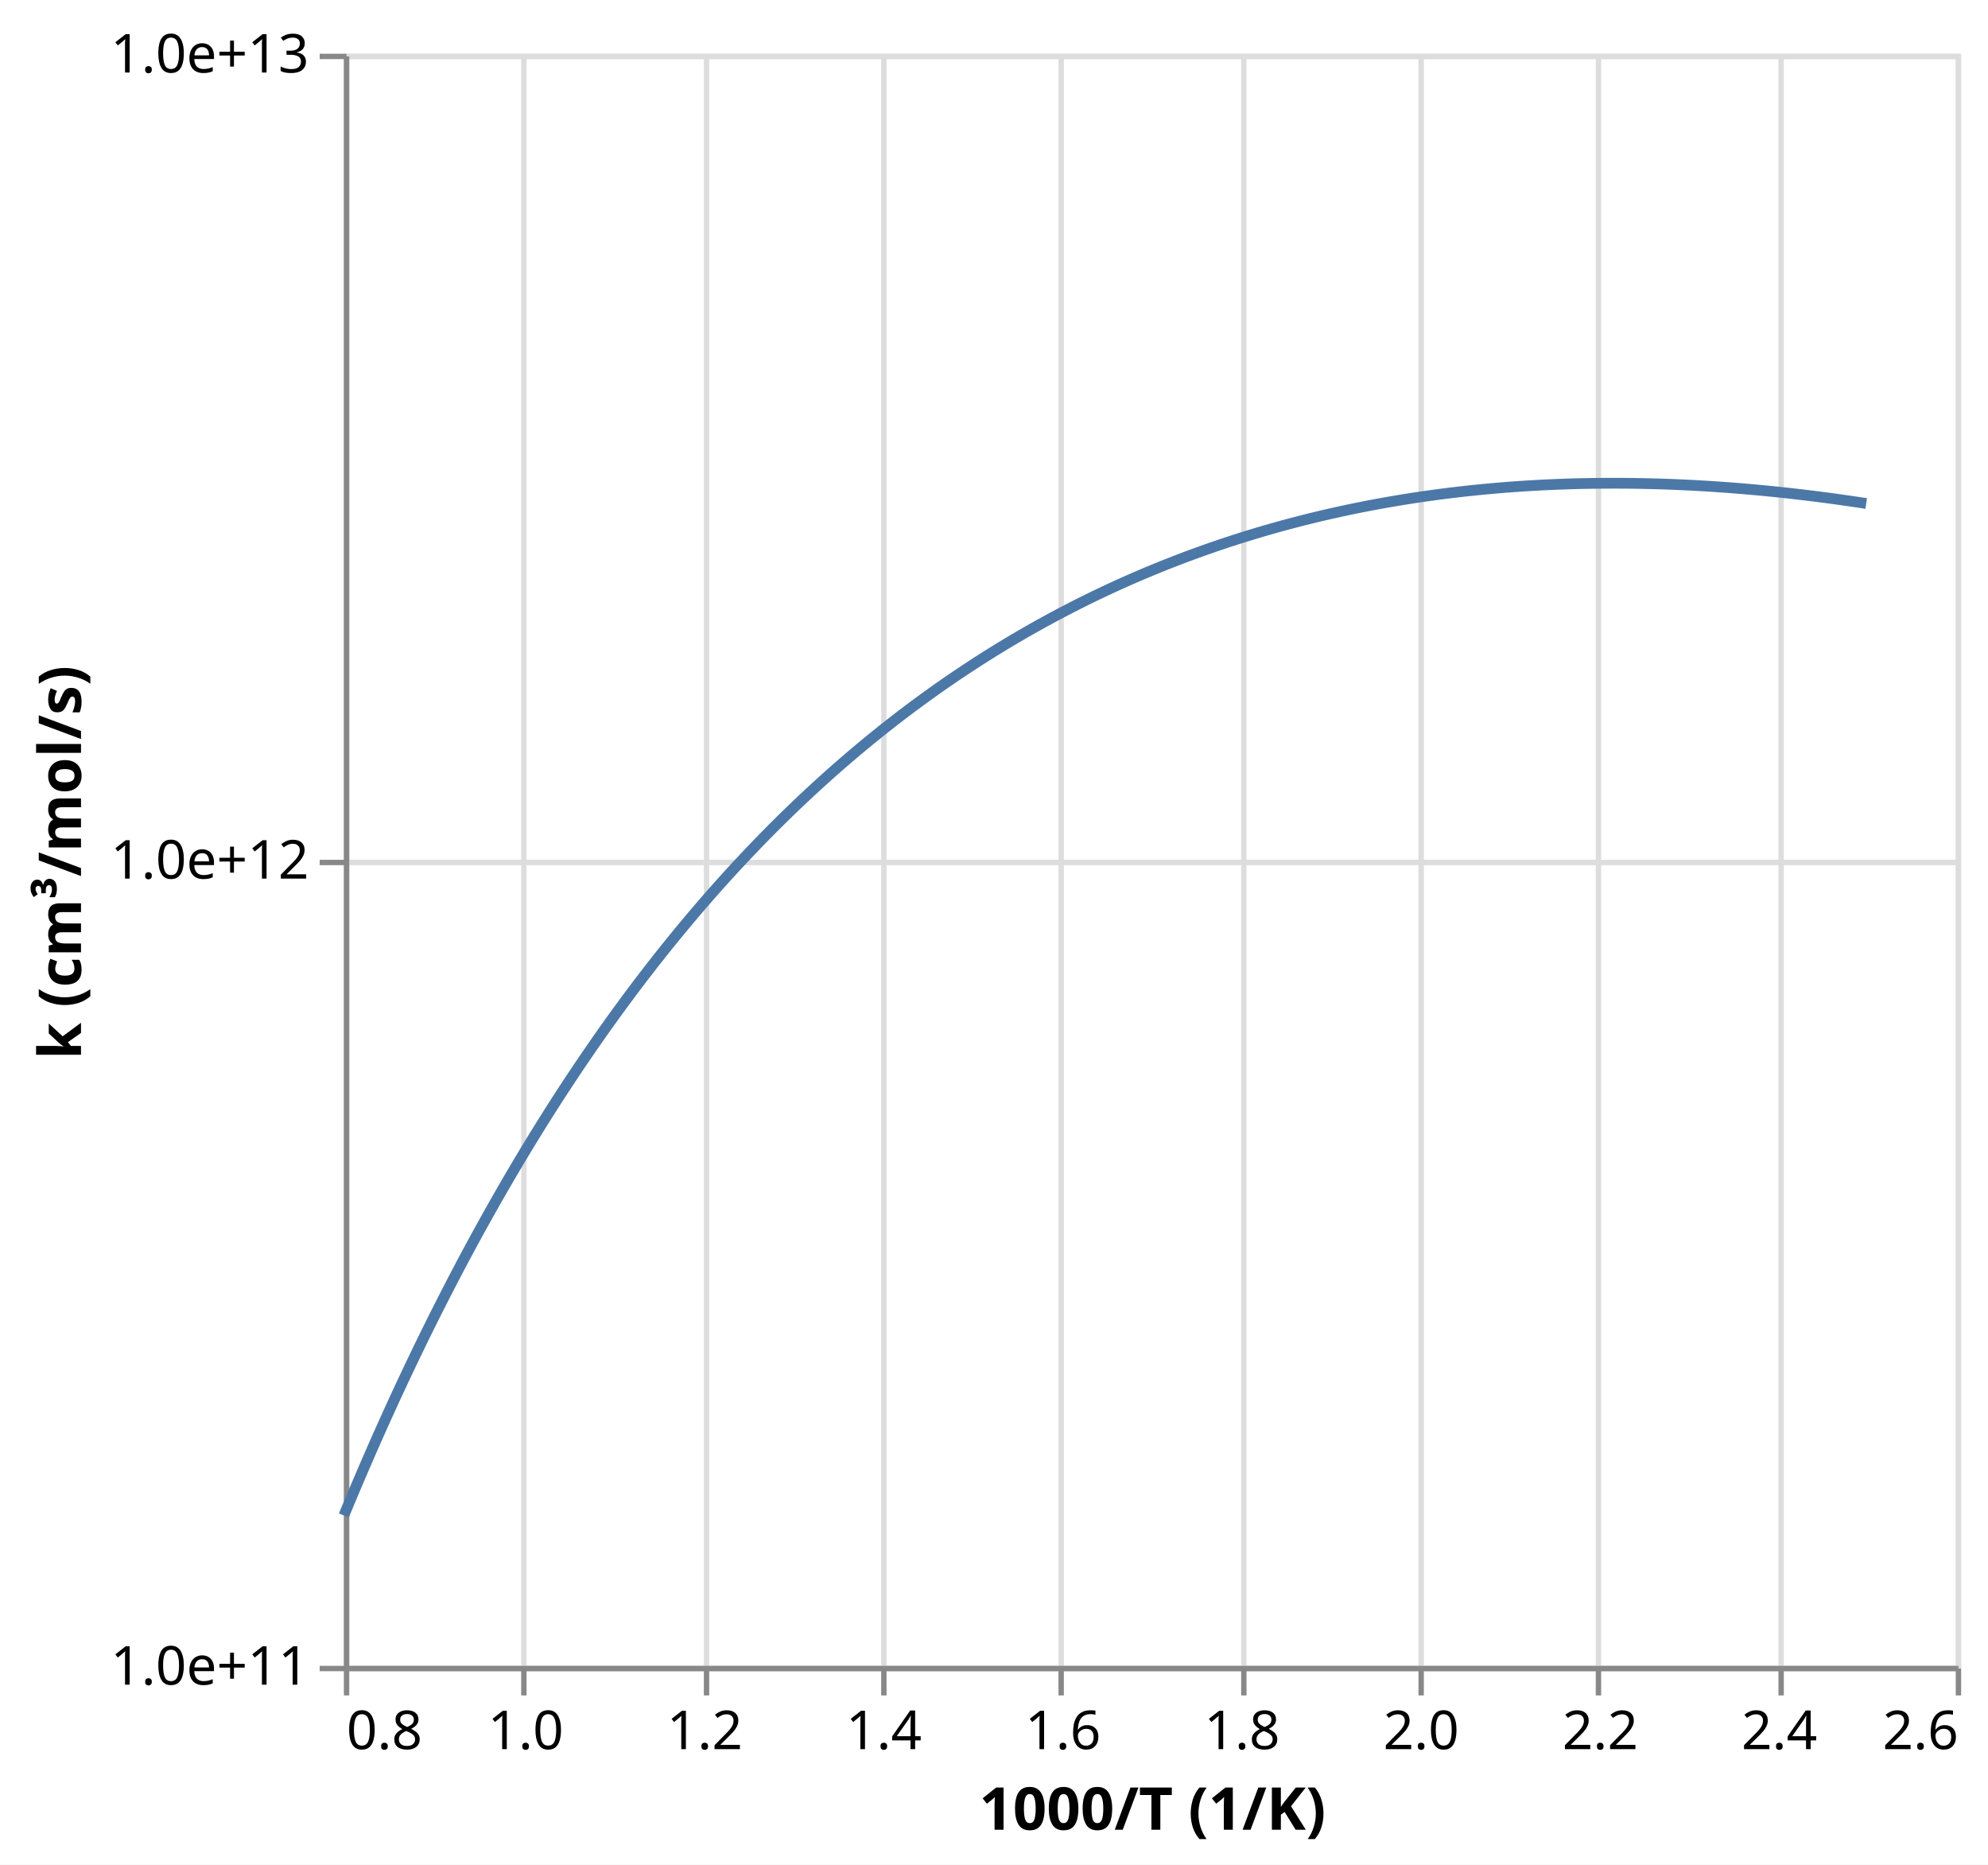
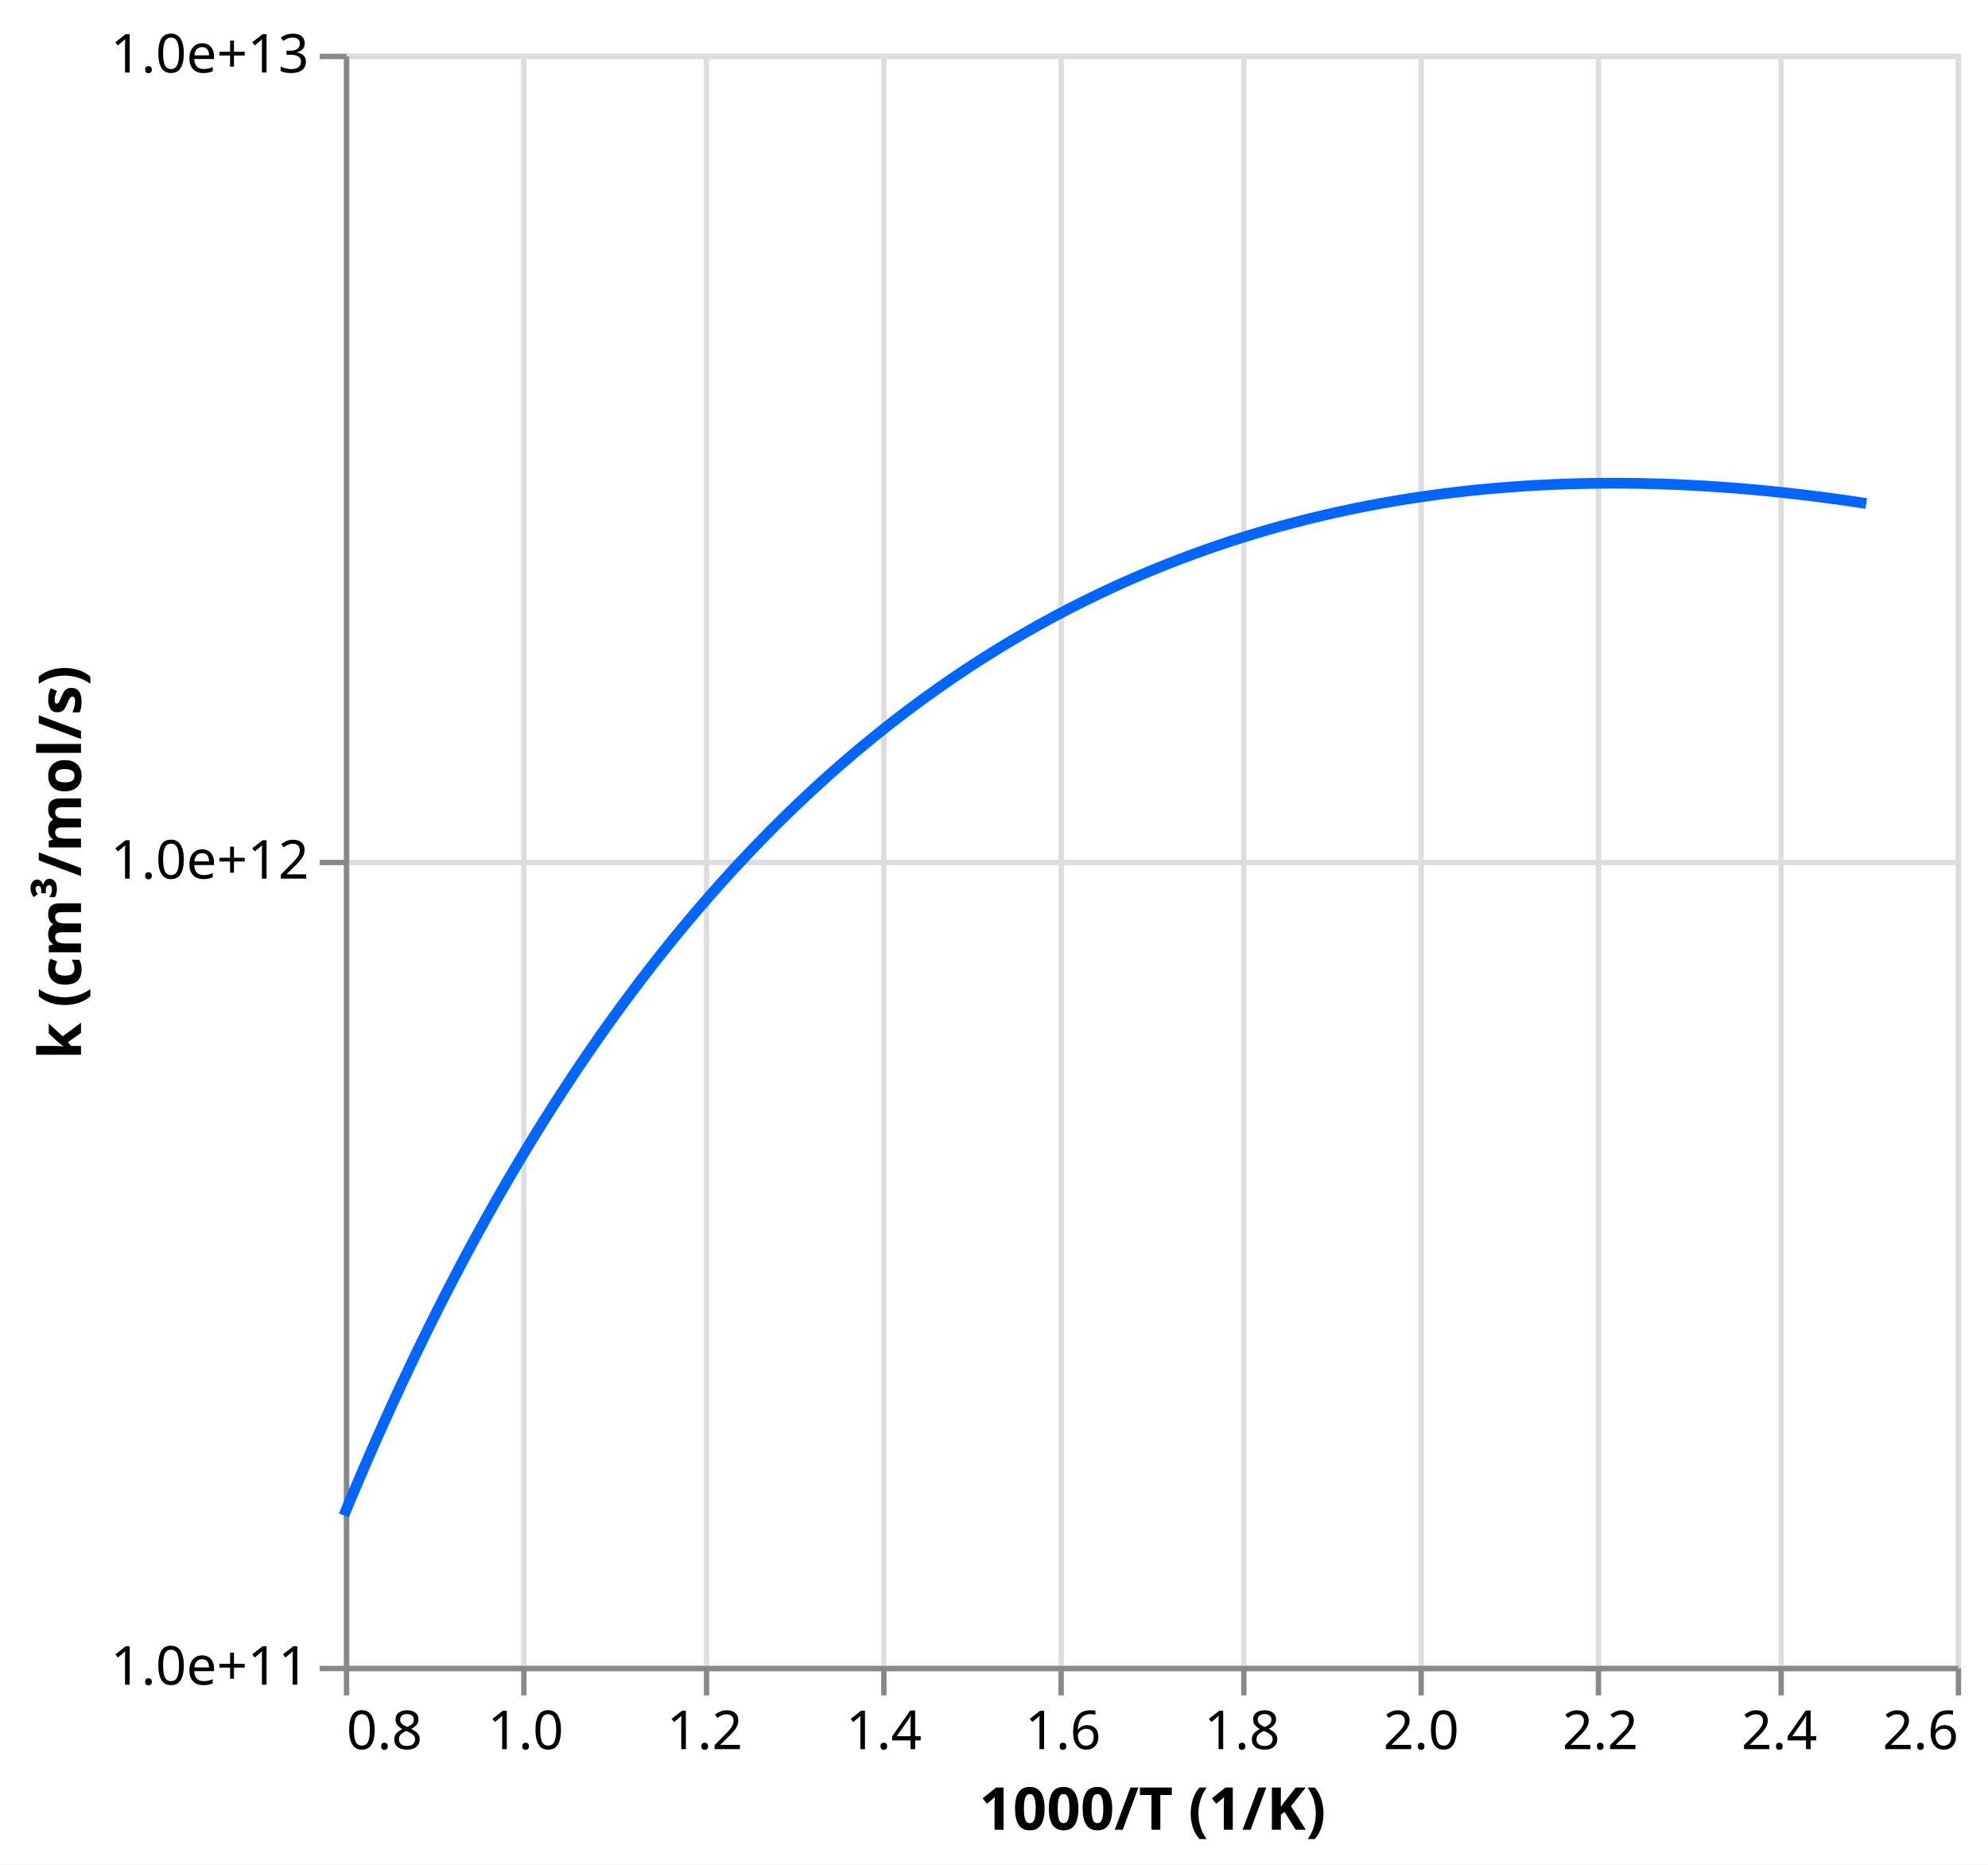
<svg xmlns="http://www.w3.org/2000/svg" version="1.1" class="marks" width="370" height="347" viewBox="0 0 370 347">
  <rect width="370" height="347" fill="white" />
  <g fill="none" stroke-miterlimit="10" transform="translate(64,10)">
    <g class="mark-group role-frame root" role="graphics-object" aria-roledescription="group mark container">
      <g transform="translate(0,0)">
        <path class="background" aria-hidden="true" d="M0.5,0.5h300v300h-300Z" stroke="#ddd" />
        <g>
          <g class="mark-group role-axis" aria-hidden="true">
            <g transform="translate(0.5,300.5)">
              <path class="background" aria-hidden="true" d="M0,0h0v0h0Z" pointer-events="none" />
              <g>
                <g class="mark-rule role-axis-grid" pointer-events="none">
                  <line transform="translate(0,-300)" x2="0" y2="300" stroke="#ddd" stroke-width="1" opacity="1" />
                  <line transform="translate(33,-300)" x2="0" y2="300" stroke="#ddd" stroke-width="1" opacity="1" />
                  <line transform="translate(67,-300)" x2="0" y2="300" stroke="#ddd" stroke-width="1" opacity="1" />
                  <line transform="translate(100,-300)" x2="0" y2="300" stroke="#ddd" stroke-width="1" opacity="1" />
                  <line transform="translate(133,-300)" x2="0" y2="300" stroke="#ddd" stroke-width="1" opacity="1" />
                  <line transform="translate(167,-300)" x2="0" y2="300" stroke="#ddd" stroke-width="1" opacity="1" />
                  <line transform="translate(200,-300)" x2="0" y2="300" stroke="#ddd" stroke-width="1" opacity="1" />
                  <line transform="translate(233,-300)" x2="0" y2="300" stroke="#ddd" stroke-width="1" opacity="1" />
                  <line transform="translate(267,-300)" x2="0" y2="300" stroke="#ddd" stroke-width="1" opacity="1" />
                  <line transform="translate(300,-300)" x2="0" y2="300" stroke="#ddd" stroke-width="1" opacity="1" />
                </g>
              </g>
              <path class="foreground" aria-hidden="true" d="" pointer-events="none" display="none" />
            </g>
          </g>
          <g class="mark-group role-axis" aria-hidden="true">
            <g transform="translate(0.5,0.5)">
              <path class="background" aria-hidden="true" d="M0,0h0v0h0Z" pointer-events="none" />
              <g>
                <g class="mark-rule role-axis-grid" pointer-events="none">
                  <line transform="translate(0,300)" x2="300" y2="0" stroke="#ddd" stroke-width="1" opacity="1" />
                  <line transform="translate(0,150)" x2="300" y2="0" stroke="#ddd" stroke-width="1" opacity="1" />
                  <line transform="translate(0,0)" x2="300" y2="0" stroke="#ddd" stroke-width="1" opacity="1" />
                </g>
              </g>
              <path class="foreground" aria-hidden="true" d="" pointer-events="none" display="none" />
            </g>
          </g>
          <g class="mark-group role-axis" role="graphics-symbol" aria-roledescription="axis" aria-label="X-axis titled '1000/T (1/K)' for a linear scale with values from 0.8 to 2.6">
            <g transform="translate(0.5,300.5)">
              <path class="background" aria-hidden="true" d="M0,0h0v0h0Z" pointer-events="none" />
              <g>
                <g class="mark-rule role-axis-tick" pointer-events="none">
                  <line transform="translate(0,0)" x2="0" y2="5" stroke="#888" stroke-width="1" opacity="1" />
                  <line transform="translate(33,0)" x2="0" y2="5" stroke="#888" stroke-width="1" opacity="1" />
                  <line transform="translate(67,0)" x2="0" y2="5" stroke="#888" stroke-width="1" opacity="1" />
                  <line transform="translate(100,0)" x2="0" y2="5" stroke="#888" stroke-width="1" opacity="1" />
                  <line transform="translate(133,0)" x2="0" y2="5" stroke="#888" stroke-width="1" opacity="1" />
                  <line transform="translate(167,0)" x2="0" y2="5" stroke="#888" stroke-width="1" opacity="1" />
                  <line transform="translate(200,0)" x2="0" y2="5" stroke="#888" stroke-width="1" opacity="1" />
                  <line transform="translate(233,0)" x2="0" y2="5" stroke="#888" stroke-width="1" opacity="1" />
                  <line transform="translate(267,0)" x2="0" y2="5" stroke="#888" stroke-width="1" opacity="1" />
                  <line transform="translate(300,0)" x2="0" y2="5" stroke="#888" stroke-width="1" opacity="1" />
                </g>
                <g class="mark-text role-axis-label" pointer-events="none">
                  <text text-anchor="start" transform="translate(0,15)" font-family="sans-serif" font-size="10px" fill="#000" opacity="1">0.8</text>
                  <text text-anchor="middle" transform="translate(33.33333,15)" font-family="sans-serif" font-size="10px" fill="#000" opacity="1">1.0</text>
                  <text text-anchor="middle" transform="translate(66.66667,15)" font-family="sans-serif" font-size="10px" fill="#000" opacity="1">1.2</text>
                  <text text-anchor="middle" transform="translate(100,15)" font-family="sans-serif" font-size="10px" fill="#000" opacity="1">1.4</text>
                  <text text-anchor="middle" transform="translate(133.3333,15)" font-family="sans-serif" font-size="10px" fill="#000" opacity="1">1.6</text>
                  <text text-anchor="middle" transform="translate(166.6667,15)" font-family="sans-serif" font-size="10px" fill="#000" opacity="1">1.8</text>
                  <text text-anchor="middle" transform="translate(200,15)" font-family="sans-serif" font-size="10px" fill="#000" opacity="1">2.0</text>
                  <text text-anchor="middle" transform="translate(233.3333,15)" font-family="sans-serif" font-size="10px" fill="#000" opacity="1">2.2</text>
                  <text text-anchor="middle" transform="translate(266.6667,15)" font-family="sans-serif" font-size="10px" fill="#000" opacity="1">2.4</text>
                  <text text-anchor="end" transform="translate(300,15)" font-family="sans-serif" font-size="10px" fill="#000" opacity="1">2.6</text>
                </g>
                <g class="mark-rule role-axis-domain" pointer-events="none">
                  <line transform="translate(0,0)" x2="300" y2="0" stroke="#888" stroke-width="1" opacity="1" />
                </g>
                <g class="mark-text role-axis-title" pointer-events="none">
                  <text text-anchor="middle" transform="translate(150,30)" font-family="sans-serif" font-size="11px" font-weight="bold" fill="#000" opacity="1">1000/T (1/K)</text>
                </g>
              </g>
              <path class="foreground" aria-hidden="true" d="" pointer-events="none" display="none" />
            </g>
          </g>
          <g class="mark-group role-axis" role="graphics-symbol" aria-roledescription="axis" aria-label="Y-axis titled 'k (cm³/mol/s)' for a log scale with values from 1.0e+11 to 1.0e+13">
            <g transform="translate(0.5,0.5)">
              <path class="background" aria-hidden="true" d="M0,0h0v0h0Z" pointer-events="none" />
              <g>
                <g class="mark-rule role-axis-tick" pointer-events="none">
                  <line transform="translate(0,300)" x2="-5" y2="0" stroke="#888" stroke-width="1" opacity="1" />
                  <line transform="translate(0,150)" x2="-5" y2="0" stroke="#888" stroke-width="1" opacity="1" />
                  <line transform="translate(0,0)" x2="-5" y2="0" stroke="#888" stroke-width="1" opacity="1" />
                </g>
                <g class="mark-text role-axis-label" pointer-events="none">
                  <text text-anchor="end" transform="translate(-7,303)" font-family="sans-serif" font-size="10px" fill="#000" opacity="1">1.0e+11</text>
                  <text text-anchor="end" transform="translate(-7,153)" font-family="sans-serif" font-size="10px" fill="#000" opacity="1">1.0e+12</text>
                  <text text-anchor="end" transform="translate(-7,3)" font-family="sans-serif" font-size="10px" fill="#000" opacity="1">1.0e+13</text>
                </g>
                <g class="mark-rule role-axis-domain" pointer-events="none">
                  <line transform="translate(0,300)" x2="0" y2="-300" stroke="#888" stroke-width="1" opacity="1" />
                </g>
                <g class="mark-text role-axis-title" pointer-events="none">
                  <text text-anchor="middle" transform="translate(-47.42578,150) rotate(-90) translate(0,-2)" font-family="sans-serif" font-size="11px" font-weight="bold" fill="#000" opacity="1">k (cm³/mol/s)</text>
                </g>
              </g>
              <path class="foreground" aria-hidden="true" d="" pointer-events="none" display="none" />
            </g>
          </g>
          <g class="mark-line role-mark marks" role="graphics-object" aria-roledescription="line mark container">
-             <path aria-label="1000/T (1/K): 0.8; k (cm³/mol/s): 1.5e+11" role="graphics-symbol" aria-roledescription="line mark" d="M0,272.013L0.182,271.573L0.364,271.133L0.547,270.692L0.731,270.251L0.915,269.81L1.099,269.369L1.284,268.927L1.47,268.485L1.656,268.043L1.842,267.601L2.029,267.158L2.217,266.715L2.405,266.272L2.593,265.828L2.782,265.385L2.972,264.941L3.162,264.497L3.353,264.052L3.544,263.607L3.736,263.162L3.928,262.717L4.121,262.272L4.314,261.826L4.508,261.38L4.703,260.934L4.898,260.487L5.093,260.04L5.289,259.593L5.486,259.146L5.683,258.698L5.881,258.251L6.079,257.803L6.278,257.354L6.478,256.906L6.678,256.457L6.879,256.008L7.08,255.559L7.282,255.109L7.484,254.659L7.687,254.209L7.89,253.759L8.095,253.308L8.299,252.858L8.505,252.407L8.711,251.955L8.917,251.504L9.124,251.052L9.332,250.6L9.54,250.148L9.749,249.695L9.959,249.243L10.169,248.79L10.38,248.336L10.591,247.883L10.803,247.429L11.016,246.975L11.229,246.521L11.443,246.067L11.657,245.612L11.873,245.157L12.088,244.702L12.305,244.246L12.522,243.791L12.74,243.335L12.958,242.879L13.177,242.422L13.397,241.966L13.617,241.509L13.838,241.052L14.06,240.595L14.282,240.137L14.505,239.68L14.729,239.222L14.953,238.763L15.179,238.305L15.404,237.846L15.631,237.387L15.858,236.928L16.086,236.469L16.314,236.009L16.544,235.55L16.773,235.09L17.004,234.629L17.235,234.169L17.468,233.708L17.7,233.247L17.934,232.786L18.168,232.325L18.403,231.863L18.639,231.402L18.875,230.94L19.112,230.477L19.35,230.015L19.589,229.552L19.828,229.089L20.068,228.626L20.309,228.163L20.551,227.7L20.793,227.236L21.036,226.772L21.28,226.308L21.525,225.844L21.77,225.379L22.017,224.914L22.264,224.449L22.512,223.984L22.76,223.519L23.01,223.053L23.26,222.588L23.511,222.122L23.763,221.656L24.015,221.189L24.269,220.723L24.523,220.256L24.778,219.789L25.034,219.322L25.291,218.855L25.548,218.387L25.807,217.92L26.066,217.452L26.326,216.984L26.587,216.516L26.849,216.047L27.112,215.579L27.375,215.11L27.64,214.641L27.905,214.172L28.171,213.703L28.438,213.233L28.706,212.764L28.975,212.294L29.244,211.824L29.515,211.354L29.787,210.884L30.059,210.413L30.332,209.943L30.606,209.472L30.882,209.001L31.158,208.53L31.435,208.058L31.713,207.587L31.992,207.115L32.271,206.644L32.552,206.172L32.834,205.7L33.117,205.228L33.4,204.755L33.685,204.283L33.97,203.81L34.257,203.338L34.544,202.865L34.833,202.392L35.123,201.919L35.413,201.445L35.705,200.972L35.997,200.498L36.291,200.025L36.585,199.551L36.881,199.077L37.178,198.603L37.475,198.129L37.774,197.655L38.074,197.18L38.374,196.706L38.676,196.231L38.979,195.756L39.283,195.282L39.588,194.807L39.894,194.332L40.202,193.857L40.51,193.381L40.819,192.906L41.13,192.431L41.442,191.955L41.754,191.48L42.068,191.004L42.383,190.528L42.699,190.052L43.017,189.576L43.335,189.1L43.655,188.624L43.975,188.148L44.297,187.672L44.62,187.196L44.945,186.719L45.27,186.243L45.597,185.767L45.924,185.29L46.254,184.814L46.584,184.337L46.915,183.86L47.248,183.384L47.582,182.907L47.917,182.43L48.253,181.953L48.591,181.477L48.93,181L49.27,180.523L49.611,180.046L49.954,179.569L50.298,179.092L50.643,178.615L50.99,178.138L51.338,177.661L51.687,177.184L52.038,176.707L52.389,176.231L52.743,175.754L53.097,175.277L53.453,174.8L53.81,174.323L54.169,173.846L54.529,173.369L54.89,172.892L55.253,172.416L55.617,171.939L55.983,171.462L56.35,170.986L56.718,170.509L57.088,170.032L57.46,169.556L57.832,169.08L58.207,168.603L58.582,168.127L58.96,167.651L59.338,167.175L59.718,166.699L60.1,166.223L60.483,165.747L60.868,165.271L61.254,164.795L61.642,164.32L62.031,163.844L62.422,163.369L62.814,162.894L63.208,162.419L63.604,161.944L64.001,161.469L64.4,160.994L64.8,160.52L65.203,160.045L65.606,159.571L66.012,159.097L66.418,158.623L66.827,158.149L67.237,157.676L67.649,157.202L68.063,156.729L68.479,156.256L68.896,155.783L69.314,155.311L69.735,154.838L70.157,154.366L70.582,153.894L71.007,153.422L71.435,152.951L71.864,152.48L72.296,152.009L72.729,151.538L73.164,151.067L73.6,150.597L74.039,150.127L74.479,149.657L74.922,149.188L75.366,148.719L75.812,148.25L76.26,147.782L76.71,147.313L77.162,146.845L77.616,146.378L78.072,145.911L78.529,145.444L78.989,144.977L79.451,144.511L79.915,144.045L80.38,143.58L80.848,143.115L81.318,142.65L81.79,142.185L82.264,141.722L82.74,141.258L83.218,140.795L83.699,140.332L84.181,139.87L84.666,139.408L85.153,138.947L85.642,138.486L86.133,138.026L86.626,137.566L87.122,137.106L87.62,136.647L88.12,136.189L88.622,135.731L89.127,135.273L89.634,134.817L90.143,134.36L90.654,133.904L91.168,133.449L91.685,132.994L92.203,132.54L92.724,132.087L93.248,131.634L93.774,131.182L94.302,130.73L94.833,130.279L95.366,129.829L95.902,129.379L96.441,128.93L96.981,128.481L97.525,128.034L98.071,127.587L98.619,127.141L99.171,126.695L99.724,126.25L100.281,125.806L100.84,125.363L101.402,124.92L101.966,124.478L102.534,124.037L103.104,123.597L103.676,123.158L104.252,122.72L104.83,122.282L105.411,121.845L105.995,121.409L106.582,120.974L107.172,120.54L107.764,120.107L108.36,119.675L108.958,119.243L109.56,118.813L110.164,118.384L110.772,117.955L111.382,117.528L111.996,117.102L112.613,116.676L113.233,116.252L113.855,115.829L114.482,115.407L115.111,114.986L115.743,114.566L116.379,114.147L117.018,113.73L117.66,113.313L118.306,112.898L118.954,112.484L119.607,112.071L120.262,111.66L120.921,111.25L121.584,110.841L122.25,110.433L122.919,110.027L123.592,109.622L124.268,109.218L124.948,108.816L125.632,108.415L126.319,108.015L127.01,107.617L127.705,107.221L128.403,106.826L129.105,106.432L129.811,106.04L130.52,105.65L131.234,105.261L131.951,104.873L132.672,104.488L133.397,104.104L134.127,103.721L134.86,103.34L135.597,102.961L136.338,102.584L137.083,102.209L137.833,101.835L138.586,101.463L139.344,101.093L140.106,100.725L140.873,100.358L141.643,99.994L142.418,99.631L143.198,99.271L143.981,98.912L144.77,98.556L145.562,98.202L146.36,97.849L147.161,97.499L147.968,97.151L148.779,96.805L149.595,96.462L150.415,96.12L151.24,95.781L152.07,95.444L152.905,95.11L153.745,94.778L154.59,94.448L155.44,94.121L156.295,93.796L157.154,93.473L158.02,93.154L158.89,92.837L159.765,92.522L160.646,92.21L161.532,91.901L162.423,91.594L163.32,91.291L164.222,90.99L165.129,90.692L166.043,90.397L166.962,90.104L167.886,89.815L168.816,89.529L169.752,89.246L170.694,88.966L171.642,88.689L172.595,88.415L173.555,88.145L174.52,87.877L175.492,87.613L176.47,87.353L177.454,87.096L178.444,86.842L179.441,86.592L180.444,86.346L181.453,86.103L182.469,85.863L183.492,85.628L184.521,85.396L185.557,85.168L186.6,84.944L187.65,84.724L188.706,84.508L189.769,84.296L190.84,84.088L191.918,83.885L193.002,83.685L194.094,83.49L195.194,83.299L196.301,83.113L197.415,82.931L198.537,82.754L199.666,82.581L200.804,82.413L201.949,82.25L203.101,82.092L204.262,81.938L205.431,81.79L206.608,81.646L207.793,81.508L208.987,81.375L210.189,81.247L211.399,81.124L212.618,81.007L213.845,80.895L215.082,80.789L216.327,80.689L217.581,80.594L218.844,80.506L220.116,80.423L221.398,80.346L222.688,80.275L223.989,80.211L225.298,80.152L226.618,80.1L227.947,80.055L229.286,80.016L230.635,79.984L231.994,79.959L233.363,79.94L234.742,79.929L236.132,79.924L237.533,79.927L238.944,79.937L240.365,79.954L241.798,79.979L243.242,80.012L244.697,80.053L246.163,80.101L247.641,80.157L249.13,80.222L250.631,80.294L252.144,80.375L253.668,80.465L255.205,80.563L256.754,80.67L258.316,80.786L259.89,80.911L261.476,81.045L263.076,81.188L264.689,81.341L266.314,81.504L267.953,81.676L269.606,81.859L271.272,82.051L272.952,82.254L274.646,82.467L276.355,82.691L278.077,82.926L279.815,83.171L281.566,83.428L283.333,83.696" stroke="#4c78a8" stroke-width="2" />
+             <path aria-label="1000/T (1/K): 0.8; k (cm³/mol/s): 1.5e+11" role="graphics-symbol" aria-roledescription="line mark" d="M0,272.013L0.182,271.573L0.364,271.133L0.547,270.692L0.731,270.251L0.915,269.81L1.099,269.369L1.284,268.927L1.47,268.485L1.656,268.043L1.842,267.601L2.029,267.158L2.217,266.715L2.405,266.272L2.593,265.828L2.782,265.385L2.972,264.941L3.162,264.497L3.353,264.052L3.544,263.607L3.736,263.162L3.928,262.717L4.121,262.272L4.314,261.826L4.508,261.38L4.703,260.934L4.898,260.487L5.093,260.04L5.289,259.593L5.486,259.146L5.683,258.698L5.881,258.251L6.079,257.803L6.278,257.354L6.478,256.906L6.678,256.457L6.879,256.008L7.08,255.559L7.282,255.109L7.484,254.659L7.687,254.209L7.89,253.759L8.095,253.308L8.299,252.858L8.505,252.407L8.711,251.955L8.917,251.504L9.124,251.052L9.332,250.6L9.54,250.148L9.749,249.695L9.959,249.243L10.169,248.79L10.38,248.336L10.591,247.883L10.803,247.429L11.016,246.975L11.229,246.521L11.443,246.067L11.657,245.612L11.873,245.157L12.088,244.702L12.305,244.246L12.522,243.791L12.74,243.335L12.958,242.879L13.177,242.422L13.397,241.966L13.617,241.509L13.838,241.052L14.06,240.595L14.282,240.137L14.505,239.68L14.729,239.222L14.953,238.763L15.179,238.305L15.404,237.846L15.631,237.387L15.858,236.928L16.086,236.469L16.314,236.009L16.544,235.55L16.773,235.09L17.004,234.629L17.235,234.169L17.468,233.708L17.7,233.247L17.934,232.786L18.168,232.325L18.403,231.863L18.639,231.402L18.875,230.94L19.112,230.477L19.35,230.015L19.589,229.552L19.828,229.089L20.068,228.626L20.309,228.163L20.551,227.7L20.793,227.236L21.036,226.772L21.28,226.308L21.525,225.844L21.77,225.379L22.017,224.914L22.264,224.449L22.512,223.984L22.76,223.519L23.01,223.053L23.26,222.588L23.511,222.122L23.763,221.656L24.015,221.189L24.269,220.723L24.523,220.256L24.778,219.789L25.034,219.322L25.291,218.855L25.548,218.387L25.807,217.92L26.066,217.452L26.326,216.984L26.587,216.516L26.849,216.047L27.112,215.579L27.375,215.11L27.64,214.641L27.905,214.172L28.171,213.703L28.438,213.233L28.706,212.764L28.975,212.294L29.244,211.824L29.515,211.354L29.787,210.884L30.059,210.413L30.332,209.943L30.606,209.472L30.882,209.001L31.158,208.53L31.435,208.058L31.713,207.587L31.992,207.115L32.271,206.644L32.552,206.172L32.834,205.7L33.117,205.228L33.4,204.755L33.685,204.283L33.97,203.81L34.257,203.338L34.544,202.865L34.833,202.392L35.123,201.919L35.413,201.445L35.705,200.972L35.997,200.498L36.291,200.025L36.585,199.551L36.881,199.077L37.178,198.603L37.475,198.129L37.774,197.655L38.074,197.18L38.374,196.706L38.676,196.231L38.979,195.756L39.283,195.282L39.588,194.807L39.894,194.332L40.202,193.857L40.51,193.381L40.819,192.906L41.13,192.431L41.442,191.955L41.754,191.48L42.068,191.004L42.383,190.528L42.699,190.052L43.017,189.576L43.335,189.1L43.655,188.624L43.975,188.148L44.297,187.672L44.62,187.196L44.945,186.719L45.27,186.243L45.597,185.767L45.924,185.29L46.254,184.814L46.584,184.337L46.915,183.86L47.248,183.384L47.582,182.907L47.917,182.43L48.253,181.953L48.591,181.477L48.93,181L49.27,180.523L49.611,180.046L49.954,179.569L50.298,179.092L50.643,178.615L50.99,178.138L51.338,177.661L51.687,177.184L52.038,176.707L52.389,176.231L52.743,175.754L53.097,175.277L53.453,174.8L53.81,174.323L54.169,173.846L54.529,173.369L54.89,172.892L55.253,172.416L55.617,171.939L55.983,171.462L56.35,170.986L56.718,170.509L57.088,170.032L57.46,169.556L57.832,169.08L58.207,168.603L58.582,168.127L58.96,167.651L59.338,167.175L59.718,166.699L60.1,166.223L60.483,165.747L60.868,165.271L61.254,164.795L61.642,164.32L62.031,163.844L62.422,163.369L62.814,162.894L63.208,162.419L63.604,161.944L64.001,161.469L64.4,160.994L64.8,160.52L65.203,160.045L65.606,159.571L66.012,159.097L66.418,158.623L66.827,158.149L67.237,157.676L67.649,157.202L68.063,156.729L68.479,156.256L68.896,155.783L69.314,155.311L69.735,154.838L70.157,154.366L70.582,153.894L71.007,153.422L71.435,152.951L71.864,152.48L72.296,152.009L72.729,151.538L73.164,151.067L73.6,150.597L74.039,150.127L74.479,149.657L74.922,149.188L75.366,148.719L75.812,148.25L76.26,147.782L76.71,147.313L77.162,146.845L77.616,146.378L78.072,145.911L78.529,145.444L78.989,144.977L79.451,144.511L79.915,144.045L80.38,143.58L80.848,143.115L81.318,142.65L81.79,142.185L82.264,141.722L82.74,141.258L83.218,140.795L83.699,140.332L84.181,139.87L84.666,139.408L85.153,138.947L85.642,138.486L86.133,138.026L86.626,137.566L87.122,137.106L87.62,136.647L88.12,136.189L88.622,135.731L89.127,135.273L89.634,134.817L90.143,134.36L90.654,133.904L91.168,133.449L91.685,132.994L92.203,132.54L92.724,132.087L93.248,131.634L93.774,131.182L94.302,130.73L94.833,130.279L95.366,129.829L95.902,129.379L96.441,128.93L96.981,128.481L97.525,128.034L98.071,127.587L98.619,127.141L99.171,126.695L99.724,126.25L100.281,125.806L100.84,125.363L101.402,124.92L101.966,124.478L102.534,124.037L103.104,123.597L103.676,123.158L104.252,122.72L104.83,122.282L105.411,121.845L105.995,121.409L106.582,120.974L107.172,120.54L107.764,120.107L108.36,119.675L108.958,119.243L109.56,118.813L110.164,118.384L110.772,117.955L111.382,117.528L111.996,117.102L112.613,116.676L113.233,116.252L113.855,115.829L114.482,115.407L115.111,114.986L115.743,114.566L116.379,114.147L117.018,113.73L117.66,113.313L118.306,112.898L118.954,112.484L119.607,112.071L120.262,111.66L120.921,111.25L121.584,110.841L122.25,110.433L122.919,110.027L123.592,109.622L124.268,109.218L124.948,108.816L125.632,108.415L126.319,108.015L127.01,107.617L127.705,107.221L128.403,106.826L129.105,106.432L129.811,106.04L130.52,105.65L131.234,105.261L131.951,104.873L132.672,104.488L133.397,104.104L134.127,103.721L134.86,103.34L135.597,102.961L136.338,102.584L137.083,102.209L137.833,101.835L138.586,101.463L139.344,101.093L140.106,100.725L140.873,100.358L141.643,99.994L142.418,99.631L143.198,99.271L143.981,98.912L144.77,98.556L145.562,98.202L146.36,97.849L147.161,97.499L147.968,97.151L148.779,96.805L149.595,96.462L150.415,96.12L151.24,95.781L152.07,95.444L152.905,95.11L153.745,94.778L154.59,94.448L155.44,94.121L156.295,93.796L157.154,93.473L158.02,93.154L158.89,92.837L159.765,92.522L160.646,92.21L161.532,91.901L162.423,91.594L163.32,91.291L164.222,90.99L165.129,90.692L166.043,90.397L166.962,90.104L167.886,89.815L168.816,89.529L169.752,89.246L170.694,88.966L171.642,88.689L172.595,88.415L173.555,88.145L174.52,87.877L175.492,87.613L176.47,87.353L177.454,87.096L178.444,86.842L179.441,86.592L180.444,86.346L181.453,86.103L182.469,85.863L183.492,85.628L184.521,85.396L185.557,85.168L186.6,84.944L187.65,84.724L188.706,84.508L189.769,84.296L190.84,84.088L191.918,83.885L193.002,83.685L194.094,83.49L195.194,83.299L196.301,83.113L197.415,82.931L198.537,82.754L199.666,82.581L200.804,82.413L201.949,82.25L203.101,82.092L204.262,81.938L205.431,81.79L206.608,81.646L207.793,81.508L208.987,81.375L210.189,81.247L211.399,81.124L212.618,81.007L213.845,80.895L215.082,80.789L216.327,80.689L217.581,80.594L218.844,80.506L220.116,80.423L221.398,80.346L222.688,80.275L223.989,80.211L225.298,80.152L226.618,80.1L227.947,80.055L229.286,80.016L230.635,79.984L231.994,79.959L233.363,79.94L234.742,79.929L236.132,79.924L237.533,79.927L238.944,79.937L240.365,79.954L241.798,79.979L243.242,80.012L244.697,80.053L246.163,80.101L247.641,80.157L249.13,80.222L250.631,80.294L252.144,80.375L253.668,80.465L255.205,80.563L256.754,80.67L258.316,80.786L259.89,80.911L261.476,81.045L263.076,81.188L264.689,81.341L266.314,81.504L267.953,81.676L269.606,81.859L271.272,82.051L272.952,82.254L274.646,82.467L276.355,82.691L278.077,82.926L279.815,83.171L281.566,83.428L283.333,83.696" stroke="#0066ff" stroke-width="2" />
          </g>
        </g>
        <path class="foreground" aria-hidden="true" d="" display="none" />
      </g>
    </g>
  </g>
</svg>
